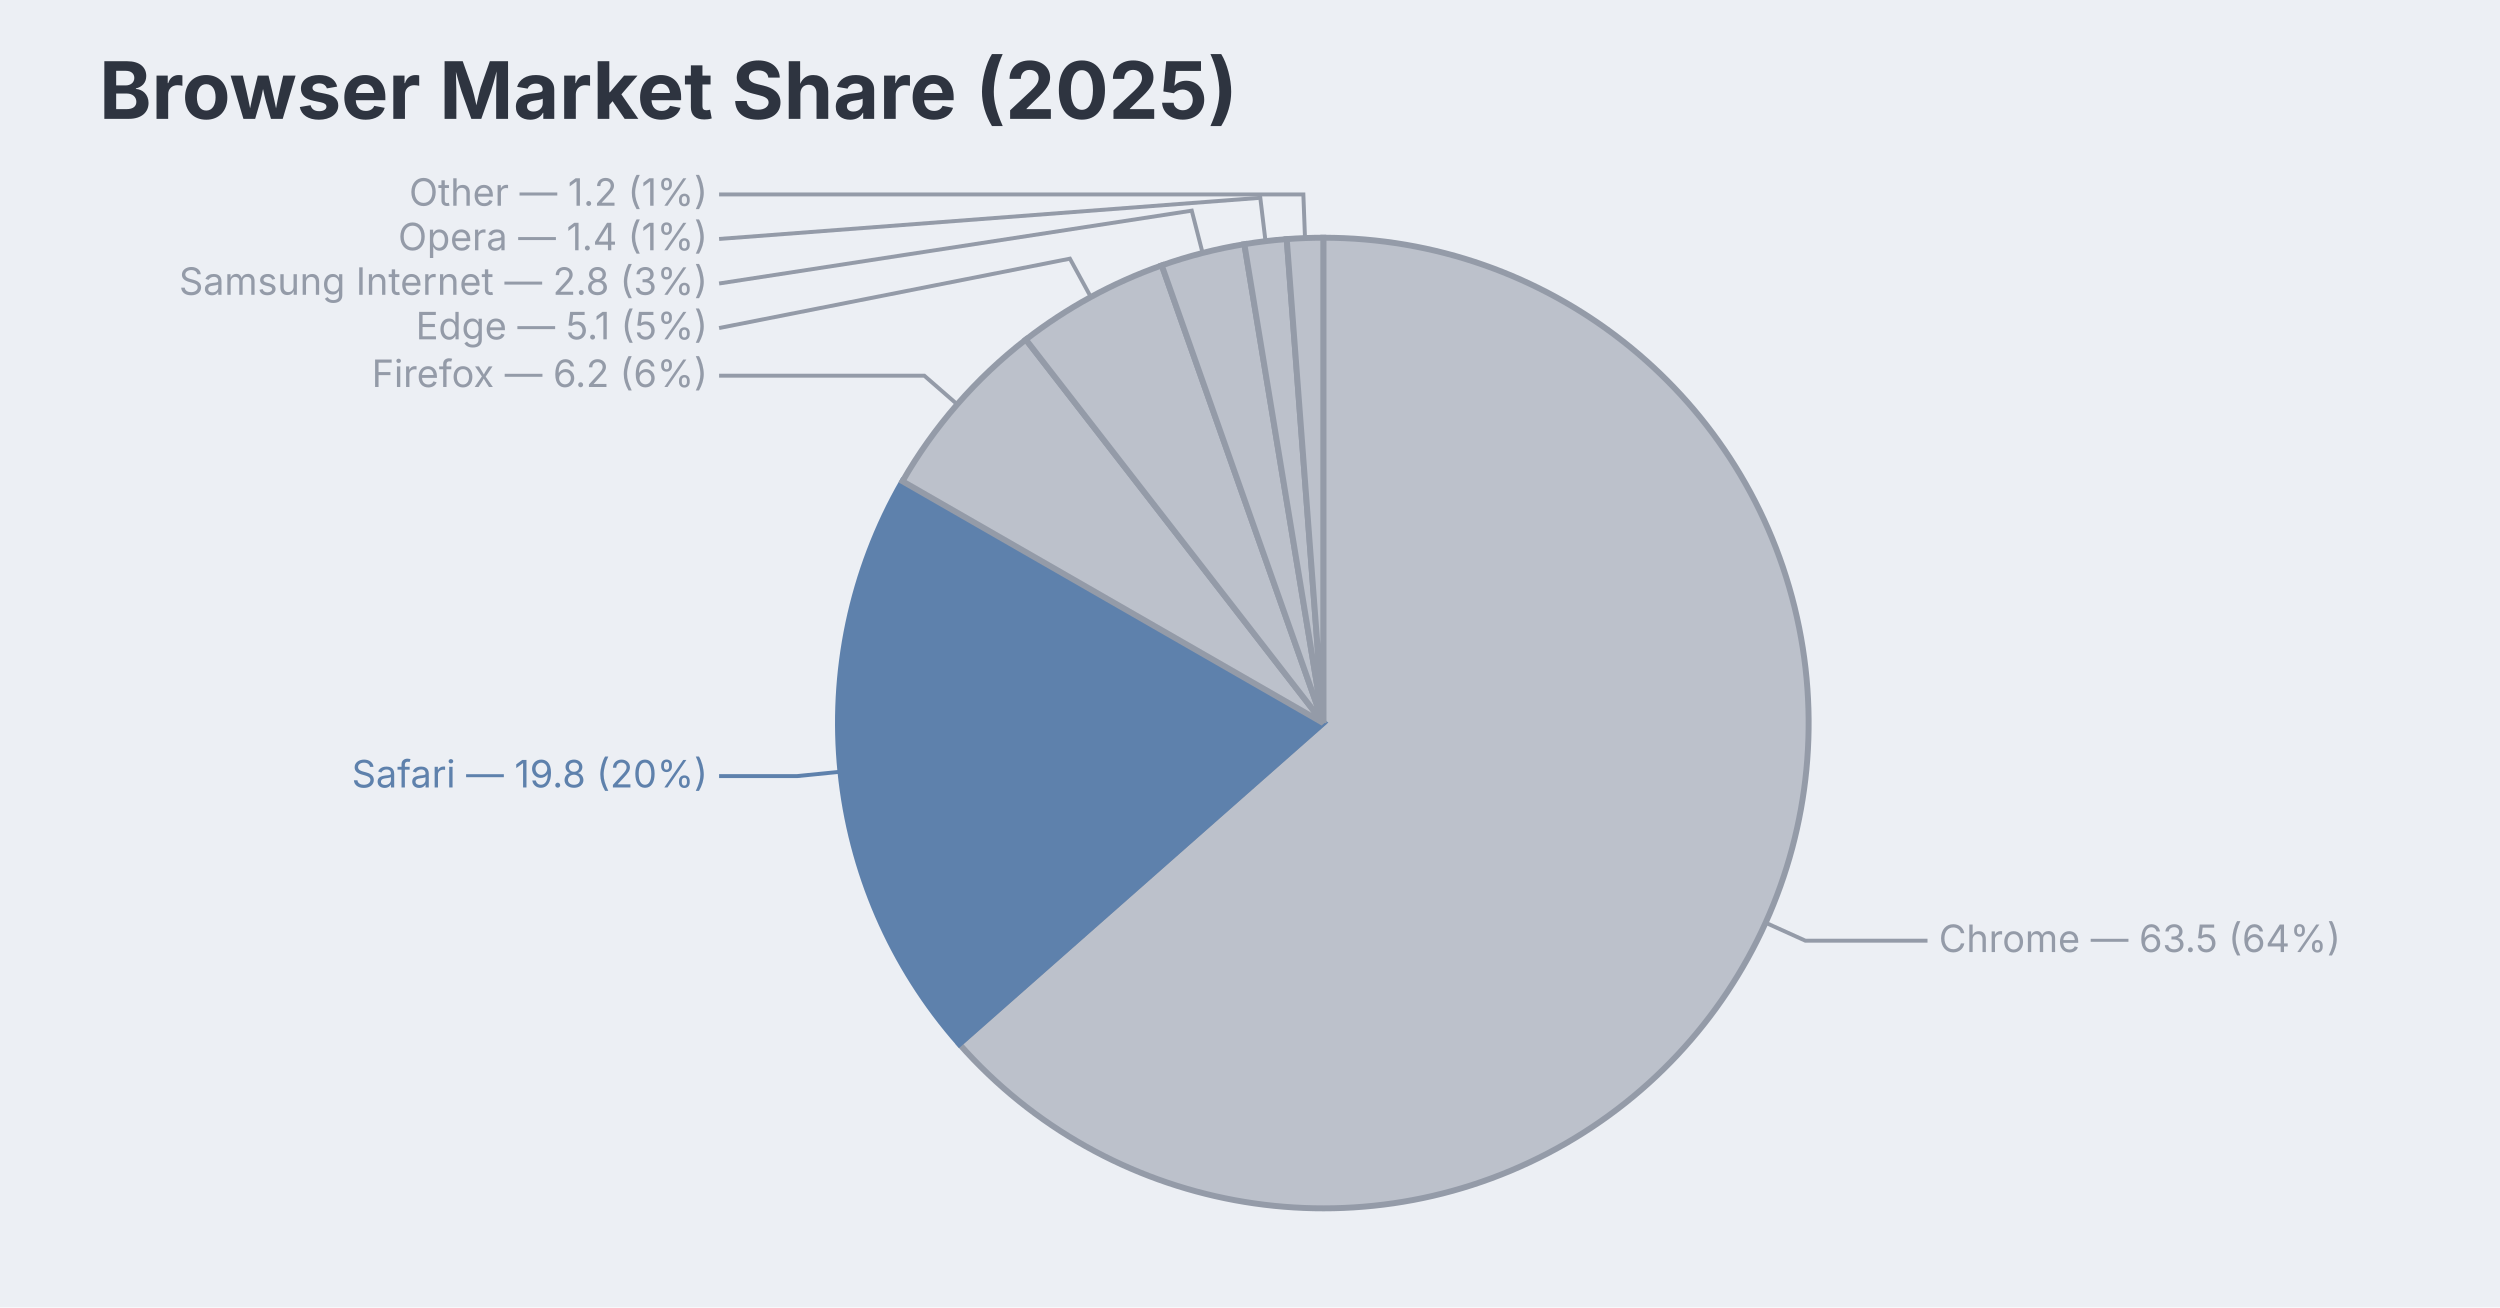
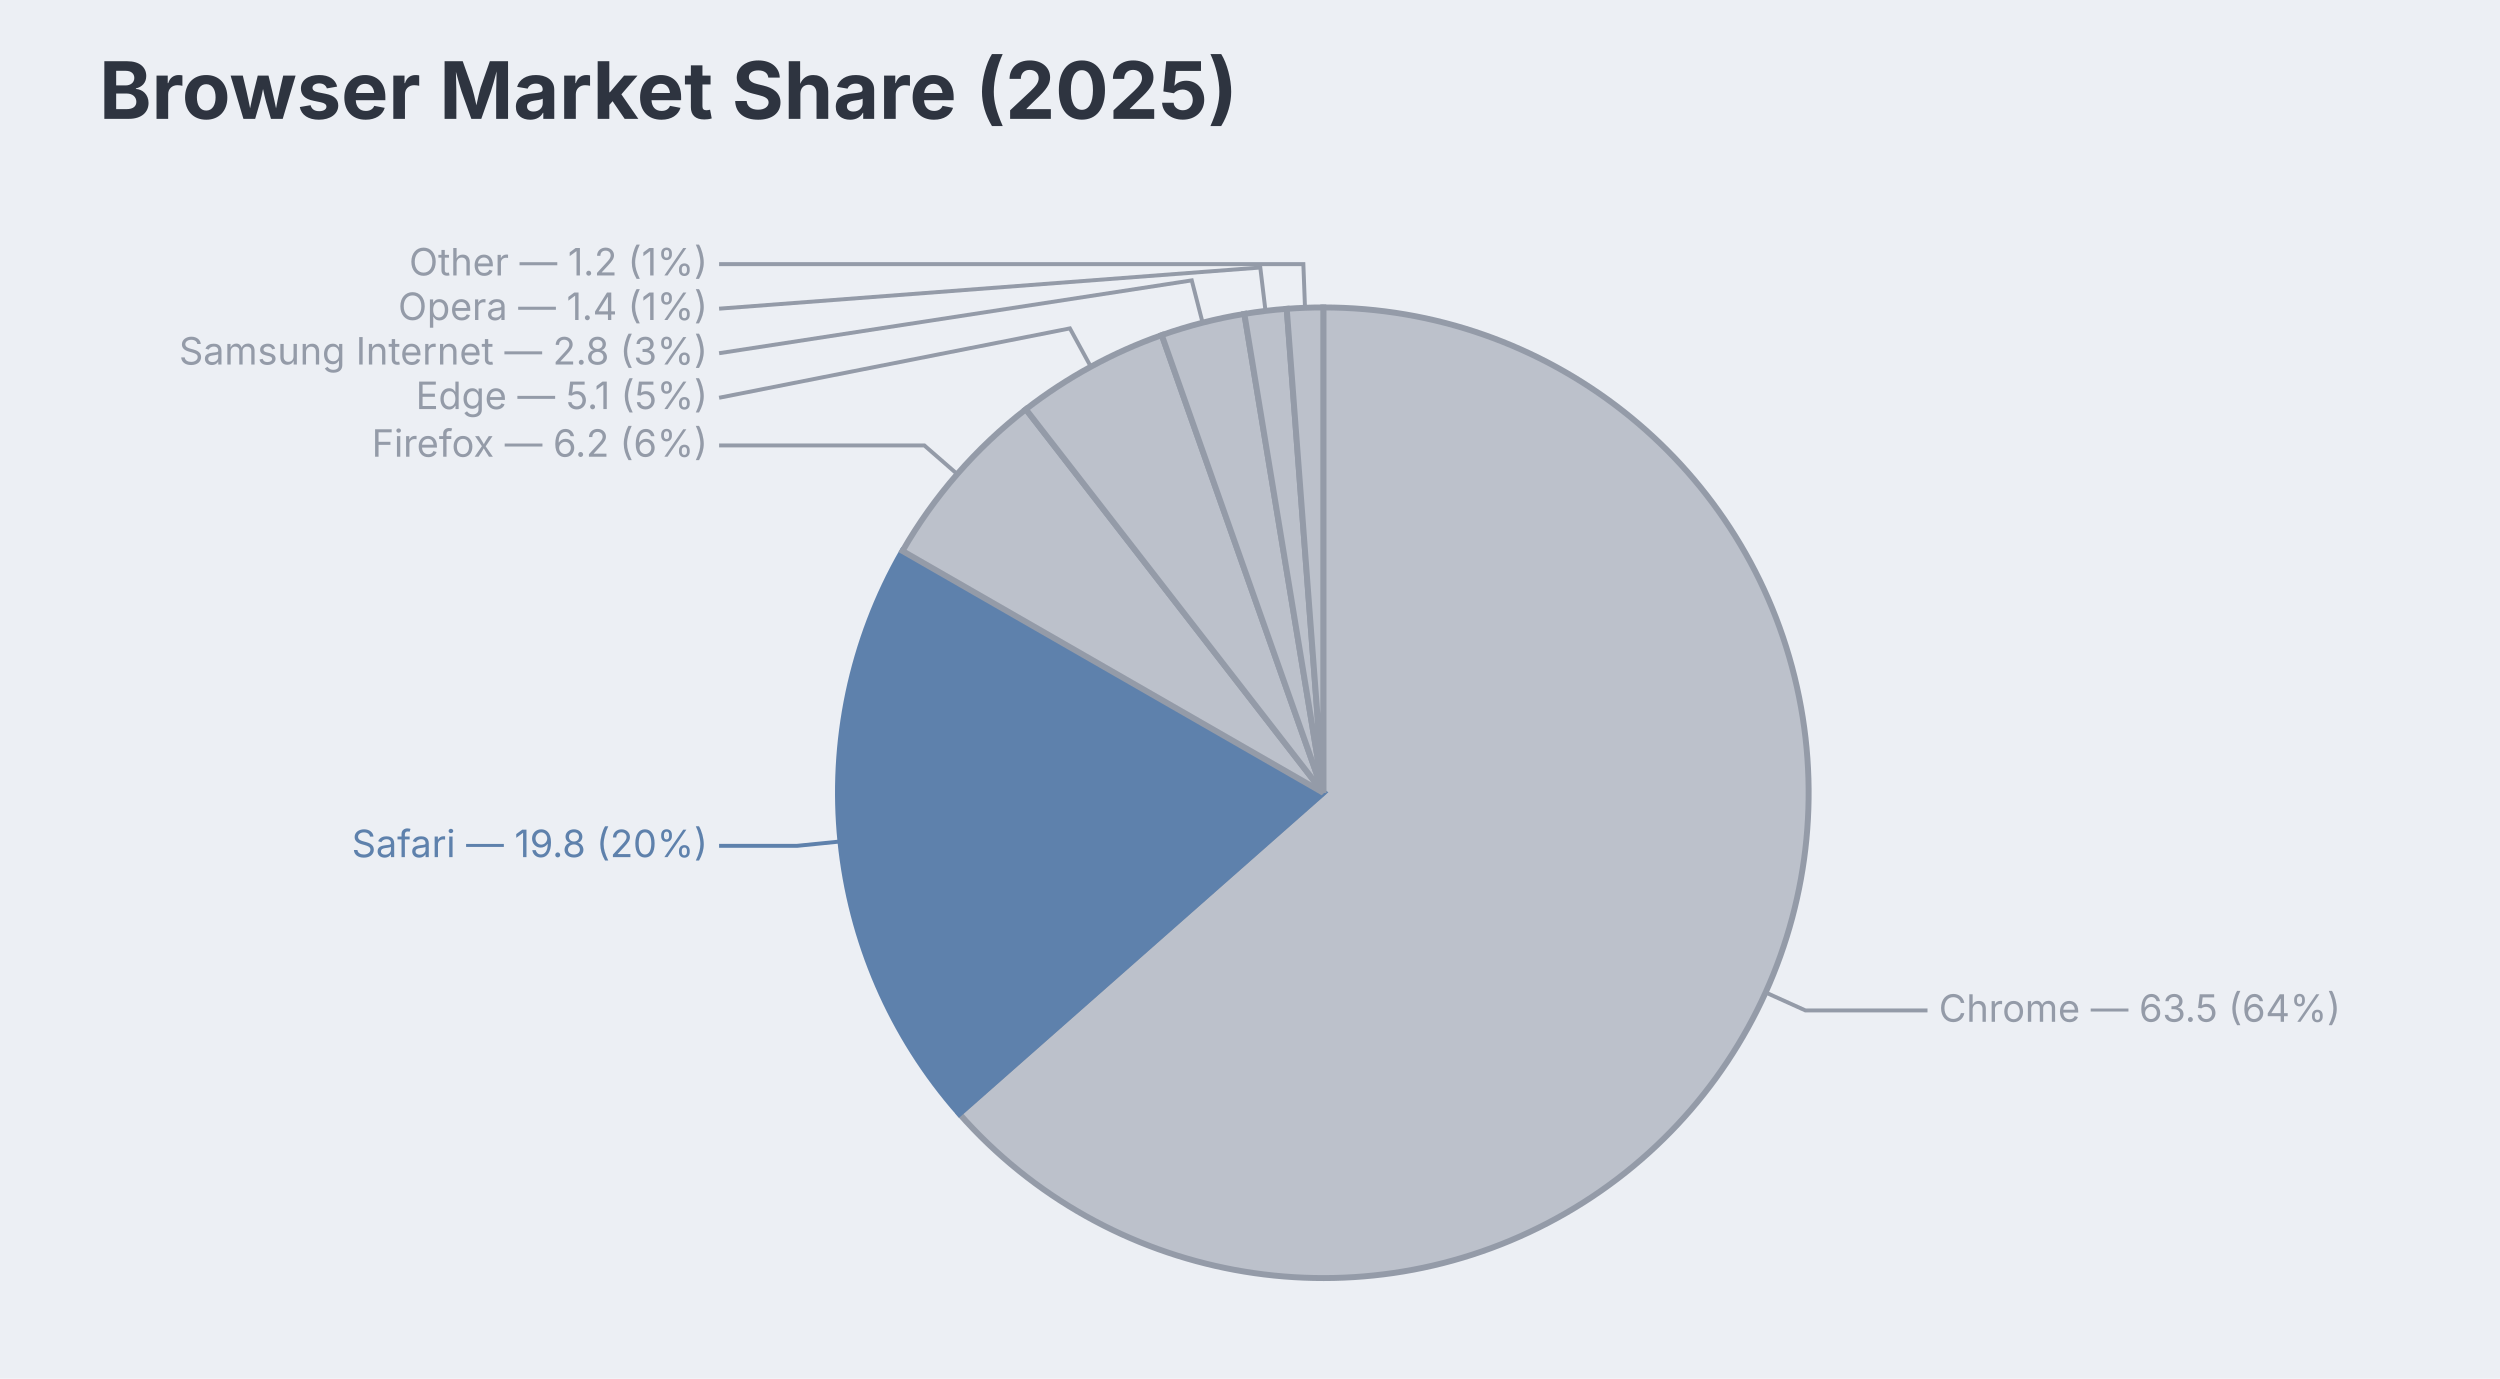
- <svg xmlns="http://www.w3.org/2000/svg" aria-describedby="dgmo-desc-05bd39a2" role="img" aria-label="Browser Market Share (2025) — Pie diagram" width="631" height="330" viewBox="26 0 631 330" style="background: rgb(236, 239, 244); font-family: Inter, system-ui, Avenir, Helvetica, Arial, sans-serif;">
+ <svg xmlns="http://www.w3.org/2000/svg" aria-describedby="dgmo-desc-05bd39a2" role="img" aria-label="Browser Market Share (2025) — Pie diagram" width="631" height="348" viewBox="26 0 631 348" style="background: rgb(236, 239, 244); font-family: Inter, system-ui, Avenir, Helvetica, Arial, sans-serif;">
  <style>.dgmo-datum:hover{filter:saturate(1.4) brightness(1.06)}.dgmo-datum{transition:filter .12s ease, opacity .12s ease}@media (hover:hover){svg:has(.dgmo-datum[data-emph-key="Chrome"]:hover) .dgmo-datum:not([data-emph-key="Chrome"]){opacity:0.18}svg:has(.dgmo-datum[data-emph-key="Safari"]:hover) .dgmo-datum:not([data-emph-key="Safari"]){opacity:0.18}svg:has(.dgmo-datum[data-emph-key="Firefox"]:hover) .dgmo-datum:not([data-emph-key="Firefox"]){opacity:0.18}svg:has(.dgmo-datum[data-emph-key="Edge"]:hover) .dgmo-datum:not([data-emph-key="Edge"]){opacity:0.18}svg:has(.dgmo-datum[data-emph-key="Samsung Internet"]:hover) .dgmo-datum:not([data-emph-key="Samsung Internet"]){opacity:0.18}svg:has(.dgmo-datum[data-emph-key="Opera"]:hover) .dgmo-datum:not([data-emph-key="Opera"]){opacity:0.18}svg:has(.dgmo-datum[data-emph-key="Other"]:hover) .dgmo-datum:not([data-emph-key="Other"]){opacity:0.18}svg:has([data-legend-entry="chrome"]:hover) .dgmo-datum:not([data-emph-key="Chrome"]){opacity:0.18}svg:has(.dgmo-datum[data-emph-key="Chrome"]:hover):has([data-legend-entry="chrome"]) [data-legend-entry]:not([data-legend-entry="chrome"]){opacity:0.18}svg:has([data-legend-entry="safari"]:hover) .dgmo-datum:not([data-emph-key="Safari"]){opacity:0.18}svg:has(.dgmo-datum[data-emph-key="Safari"]:hover):has([data-legend-entry="safari"]) [data-legend-entry]:not([data-legend-entry="safari"]){opacity:0.18}svg:has([data-legend-entry="firefox"]:hover) .dgmo-datum:not([data-emph-key="Firefox"]){opacity:0.18}svg:has(.dgmo-datum[data-emph-key="Firefox"]:hover):has([data-legend-entry="firefox"]) [data-legend-entry]:not([data-legend-entry="firefox"]){opacity:0.18}svg:has([data-legend-entry="edge"]:hover) .dgmo-datum:not([data-emph-key="Edge"]){opacity:0.18}svg:has(.dgmo-datum[data-emph-key="Edge"]:hover):has([data-legend-entry="edge"]) [data-legend-entry]:not([data-legend-entry="edge"]){opacity:0.18}svg:has([data-legend-entry="samsung internet"]:hover) .dgmo-datum:not([data-emph-key="Samsung Internet"]){opacity:0.18}svg:has(.dgmo-datum[data-emph-key="Samsung Internet"]:hover):has([data-legend-entry="samsung internet"]) [data-legend-entry]:not([data-legend-entry="samsung internet"]){opacity:0.18}svg:has([data-legend-entry="opera"]:hover) .dgmo-datum:not([data-emph-key="Opera"]){opacity:0.18}svg:has(.dgmo-datum[data-emph-key="Opera"]:hover):has([data-legend-entry="opera"]) [data-legend-entry]:not([data-legend-entry="opera"]){opacity:0.18}svg:has([data-legend-entry="other"]:hover) .dgmo-datum:not([data-emph-key="Other"]){opacity:0.18}svg:has(.dgmo-datum[data-emph-key="Other"]:hover):has([data-legend-entry="other"]) [data-legend-entry]:not([data-legend-entry="other"]){opacity:0.18}}</style>
-   <rect class="dgmo-canvas-bg" x="26" y="0" width="631" height="330" fill="#eceff4" />
+   <rect class="dgmo-canvas-bg" x="26" y="0" width="631" height="348" fill="#eceff4" />
  <text class="chart-title" x="51.024" y="30" text-anchor="start" fill="#2e3440" font-size="20" font-weight="bold" style="cursor: default;" data-line-number="1">Browser Market Share (2025)</text>
-   <g transform="translate(360,182.4913)">
+   <g transform="translate(360,200.0897)">
    <path d="M0,-122.491A122.491,122.491,0,1,1,-91.882,81.005L0,0Z" fill="#bcc1cb" stroke="#949ba8" stroke-width="1.5" class="dgmo-datum" data-line-number="3" data-emph-key="Chrome" data-name="Chrome" data-value="63.5 (64%)" data-color="#bf616a" />
    <path d="M-91.882,81.005A122.491,122.491,0,0,1,-106.209,-61.023L0,0Z" fill="#5e81ac" stroke="#5e81ac" stroke-width="1.5" class="dgmo-datum" data-line-number="4" data-emph-key="Safari" data-name="Safari" data-value="19.8 (20%)" data-color="#5e81ac" />
    <path d="M-106.209,-61.023A122.491,122.491,0,0,1,-75.076,-96.787L0,0Z" fill="#bcc1cb" stroke="#949ba8" stroke-width="1.5" class="dgmo-datum" data-line-number="6" data-emph-key="Firefox" data-name="Firefox" data-value="6.2 (6%)" data-color="#ebcb8b" />
    <path d="M-75.076,-96.787A122.491,122.491,0,0,1,-40.768,-115.508L0,0Z" fill="#bcc1cb" stroke="#949ba8" stroke-width="1.5" class="dgmo-datum" data-line-number="7" data-emph-key="Edge" data-name="Edge" data-value="5.1 (5%)" data-color="#8fbcbb" />
    <path d="M-40.768,-115.508A122.491,122.491,0,0,1,-19.922,-120.86L0,0Z" fill="#bcc1cb" stroke="#949ba8" stroke-width="1.5" class="dgmo-datum" data-line-number="8" data-emph-key="Samsung Internet" data-name="Samsung Internet" data-value="2.8 (3%)" data-color="#d08770" />
    <path d="M-19.922,-120.86A122.491,122.491,0,0,1,-9.227,-122.143L0,0Z" fill="#bcc1cb" stroke="#949ba8" stroke-width="1.5" class="dgmo-datum" data-line-number="9" data-emph-key="Opera" data-name="Opera" data-value="1.4 (1%)" data-color="#b48ead" />
    <path d="M-9.227,-122.143A122.491,122.491,0,0,1,0,-122.491L0,0Z" fill="#bcc1cb" stroke="#949ba8" stroke-width="1.5" class="dgmo-datum" data-line-number="10" data-emph-key="Other" data-name="Other" data-value="1.2 (1%)" data-color="#a3be8c" />
    <polyline points="111.639,50.407 121.687,54.944 152.502,54.944" fill="none" stroke="#949ba8" stroke-width="1" class="dgmo-datum" data-line-number="3" data-emph-key="Chrome" data-name="Chrome" data-value="63.5 (64%)" data-color="#bf616a" />
    <text x="155.36" y="57.802" text-anchor="start" fill="#949ba8" font-size="9.53" font-family="Inter, system-ui, Avenir, Helvetica, Arial, sans-serif" class="dgmo-datum" data-line-number="3" data-emph-key="Chrome" data-name="Chrome" data-value="63.5 (64%)" data-color="#bf616a">Chrome — 63.5 (64%)</text>
    <polyline points="-4.617,-122.404 -5.032,-133.421 -152.502,-133.421" fill="none" stroke="#949ba8" stroke-width="1" class="dgmo-datum" data-line-number="10" data-emph-key="Other" data-name="Other" data-value="1.2 (1%)" data-color="#a3be8c" />
    <text x="-155.36" y="-130.563" text-anchor="end" fill="#949ba8" font-size="9.53" font-family="Inter, system-ui, Avenir, Helvetica, Arial, sans-serif" class="dgmo-datum" data-line-number="10" data-emph-key="Other" data-name="Other" data-value="1.2 (1%)" data-color="#a3be8c">Other — 1.2 (1%)</text>
    <polyline points="-14.588,-121.62 -15.901,-132.565 -152.502,-122.179" fill="none" stroke="#949ba8" stroke-width="1" class="dgmo-datum" data-line-number="9" data-emph-key="Opera" data-name="Opera" data-value="1.4 (1%)" data-color="#b48ead" />
    <text x="-155.36" y="-119.321" text-anchor="end" fill="#949ba8" font-size="9.53" font-family="Inter, system-ui, Avenir, Helvetica, Arial, sans-serif" class="dgmo-datum" data-line-number="9" data-emph-key="Opera" data-name="Opera" data-value="1.4 (1%)" data-color="#b48ead">Opera — 1.4 (1%)</text>
    <polyline points="-30.462,-118.643 -33.204,-129.321 -152.502,-110.937" fill="none" stroke="#949ba8" stroke-width="1" class="dgmo-datum" data-line-number="8" data-emph-key="Samsung Internet" data-name="Samsung Internet" data-value="2.8 (3%)" data-color="#d08770" />
    <text x="-155.36" y="-108.079" text-anchor="end" fill="#949ba8" font-size="9.53" font-family="Inter, system-ui, Avenir, Helvetica, Arial, sans-serif" class="dgmo-datum" data-line-number="8" data-emph-key="Samsung Internet" data-name="Samsung Internet" data-value="2.8 (3%)" data-color="#d08770">Samsung Internet — 2.8 (3%)</text>
    <polyline points="-58.673,-107.525 -63.954,-117.202 -152.502,-99.695" fill="none" stroke="#949ba8" stroke-width="1" class="dgmo-datum" data-line-number="7" data-emph-key="Edge" data-name="Edge" data-value="5.1 (5%)" data-color="#8fbcbb" />
    <text x="-155.36" y="-96.837" text-anchor="end" fill="#949ba8" font-size="9.53" font-family="Inter, system-ui, Avenir, Helvetica, Arial, sans-serif" class="dgmo-datum" data-line-number="7" data-emph-key="Edge" data-name="Edge" data-value="5.1 (5%)" data-color="#8fbcbb">Edge — 5.1 (5%)</text>
    <polyline points="-92.389,-80.426 -100.704,-87.664 -152.502,-87.664" fill="none" stroke="#949ba8" stroke-width="1" class="dgmo-datum" data-line-number="6" data-emph-key="Firefox" data-name="Firefox" data-value="6.2 (6%)" data-color="#ebcb8b" />
    <text x="-155.36" y="-84.806" text-anchor="end" fill="#949ba8" font-size="9.53" font-family="Inter, system-ui, Avenir, Helvetica, Arial, sans-serif" class="dgmo-datum" data-line-number="6" data-emph-key="Firefox" data-name="Firefox" data-value="6.2 (6%)" data-color="#ebcb8b">Firefox — 6.2 (6%)</text>
    <polyline points="-121.873,12.293 -132.841,13.4 -152.502,13.4" fill="none" stroke="#5e81ac" stroke-width="1" class="dgmo-datum" data-line-number="4" data-emph-key="Safari" data-name="Safari" data-value="19.8 (20%)" data-color="#5e81ac" />
    <text x="-155.36" y="16.258" text-anchor="end" fill="#5e81ac" font-size="9.53" font-family="Inter, system-ui, Avenir, Helvetica, Arial, sans-serif" class="dgmo-datum" data-line-number="4" data-emph-key="Safari" data-name="Safari" data-value="19.8 (20%)" data-color="#5e81ac">Safari — 19.8 (20%)</text>
  </g>
</svg>
